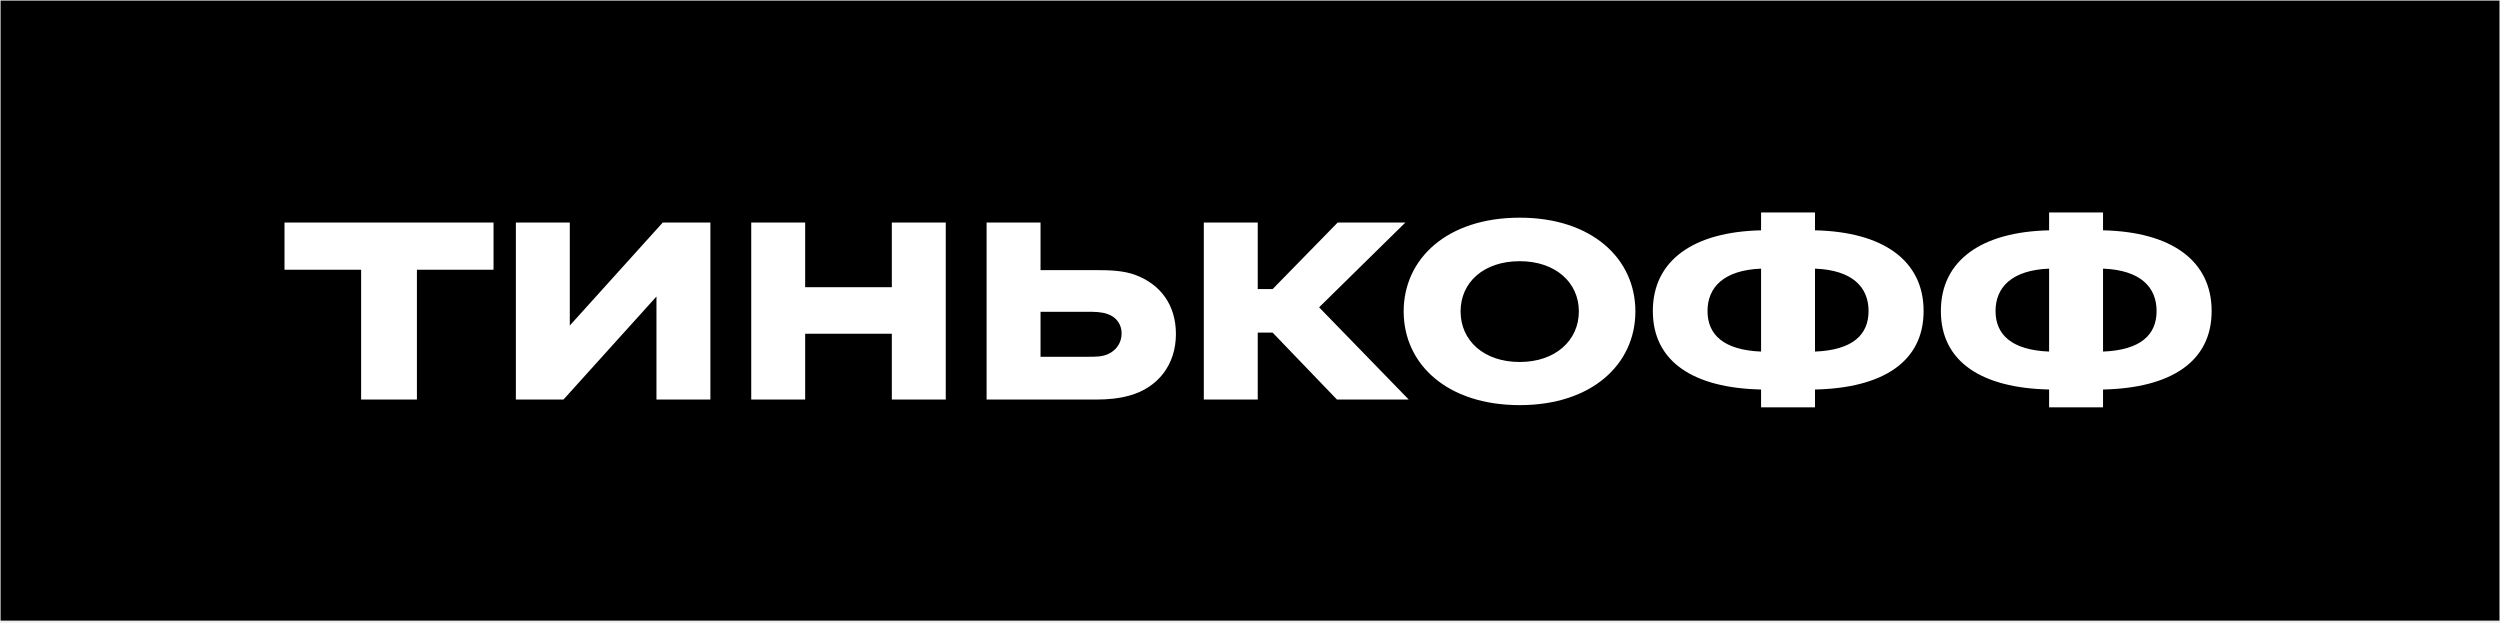
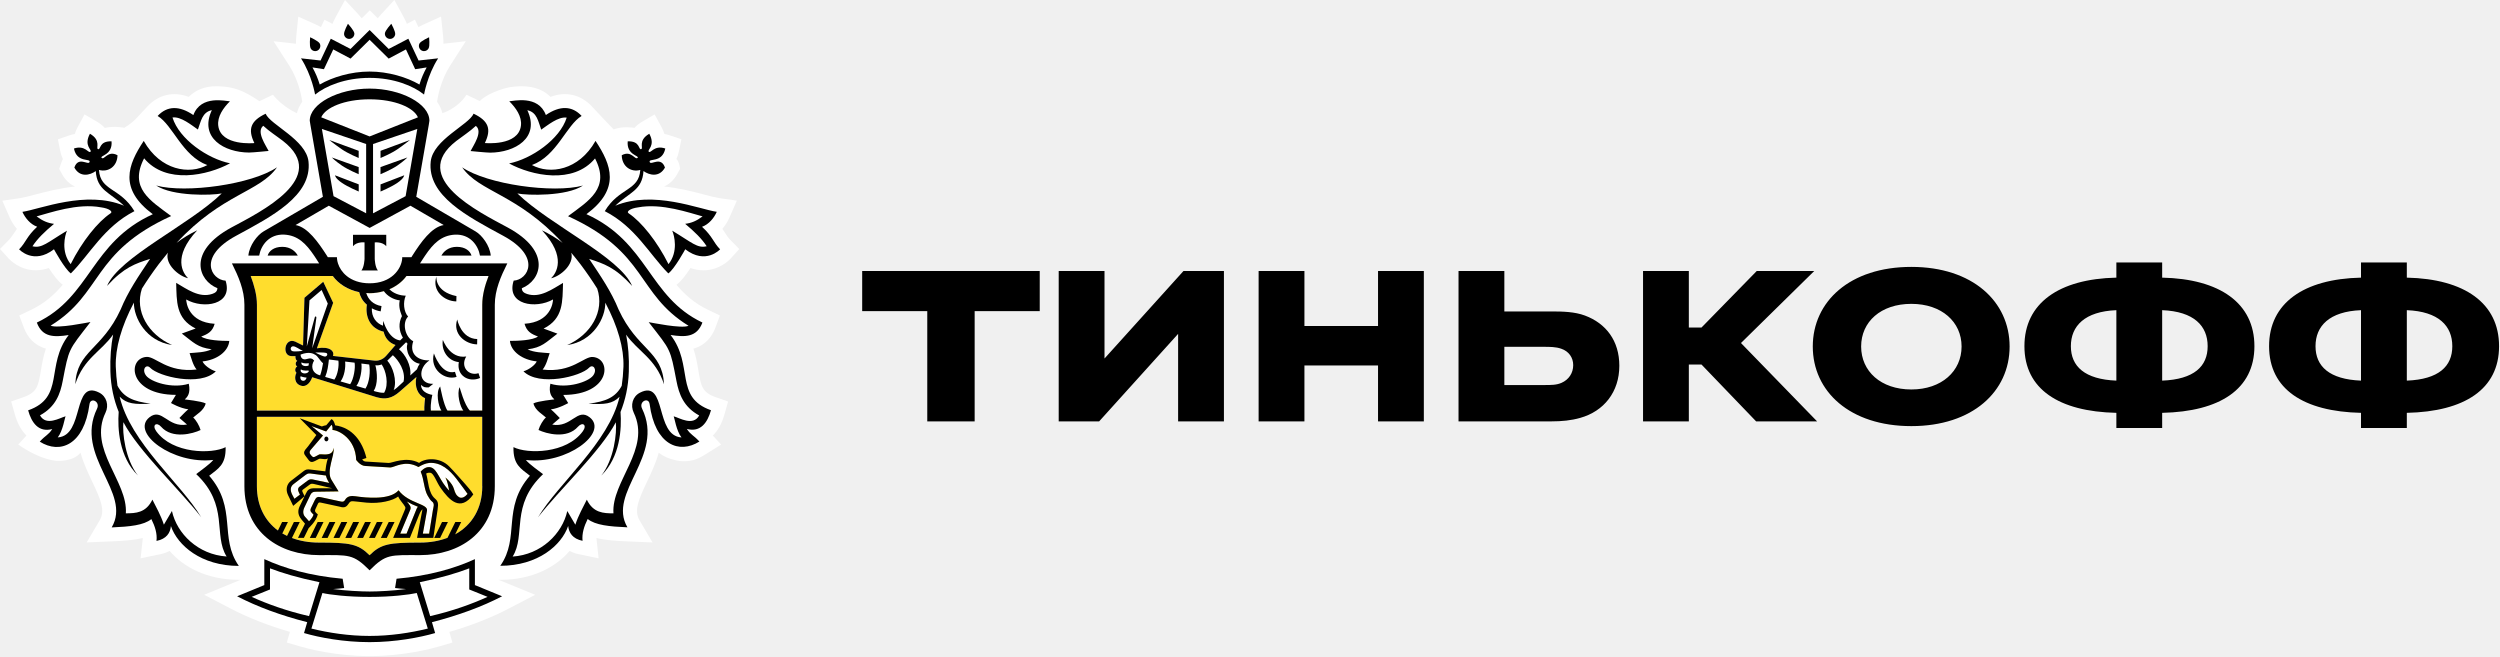
- <svg xmlns="http://www.w3.org/2000/svg" width="1129" height="281" viewBox="0 0 1129 281" fill="none">
-   <path d="M1128.76 0.272H0.271V280.272H1128.76V0.272Z" fill="black" />
-   <path d="M188.279 180.439V121.818H222.881V100.486H128.483V121.818H163.084V180.439H188.279ZM257.32 147.014V100.486H232.965V180.439H254.465L296.457 133.912V180.439H320.812V100.486H299.311L257.32 147.014ZM402.749 150.709V180.439H427.104V100.486H402.749V129.712H363.612V100.486H339.257V180.439H363.612V150.709H402.749ZM494.931 180.439C500.474 180.439 505.514 179.935 510.217 178.591C522.814 175.064 531.045 164.818 531.045 150.876C531.045 137.607 523.99 128.369 512.736 124.169C507.361 122.154 500.979 121.986 494.931 121.986H469.905V100.486H445.549V180.439H494.931ZM490.733 140.799C494.092 140.799 497.284 140.799 500.138 141.806C504.169 143.15 506.522 146.509 506.522 150.54C506.522 154.74 504.169 158.267 500.307 159.947C497.619 161.122 494.931 161.122 490.733 161.122H469.905V140.799H490.733ZM574.714 150.204L603.772 180.439H636.19L595.71 138.783L634.679 100.486H604.108L574.714 130.553H567.995V100.486H543.64V180.439H567.995V150.204H574.714ZM686.305 98.302C653.551 98.302 633.899 116.779 633.899 140.63C633.899 164.482 653.551 182.958 686.305 182.958C718.89 182.958 738.543 164.482 738.543 140.63C738.543 116.779 718.89 98.302 686.305 98.302ZM686.305 163.474C670.012 163.474 659.598 153.732 659.598 140.63C659.598 127.529 670.012 117.955 686.305 117.955C702.429 117.955 713.011 127.529 713.011 140.63C713.011 153.732 702.429 163.474 686.305 163.474ZM819.654 95.951H795.299V104.013C764.729 104.685 746.42 117.619 746.42 140.463C746.42 163.306 764.729 175.232 795.299 175.904V183.966H819.654V175.904C850.392 175.232 868.701 163.306 868.701 140.463C868.701 117.619 850.392 104.685 819.654 104.013V95.951ZM795.299 158.771C778.502 158.099 771.112 151.212 771.112 140.463C771.112 129.712 778.502 121.986 795.299 121.314V158.771ZM819.654 121.314C836.619 121.986 843.841 129.712 843.841 140.463C843.841 151.212 836.619 158.099 819.654 158.771V121.314ZM949.731 95.951H925.376V104.013C894.806 104.685 876.497 117.619 876.497 140.463C876.497 163.306 894.806 175.232 925.376 175.904V183.966H949.731V175.904C980.473 175.232 998.776 163.306 998.776 140.463C998.776 117.619 980.473 104.685 949.731 104.013V95.951ZM925.376 158.771C908.579 158.099 901.188 151.212 901.188 140.463C901.188 129.712 908.579 121.986 925.376 121.314V158.771ZM949.731 121.314C966.695 121.986 973.916 129.712 973.916 140.463C973.916 151.212 966.695 158.099 949.731 158.771V121.314Z" fill="white" />
+ <svg xmlns="http://www.w3.org/2000/svg" width="1829" height="480" viewBox="0 0 1829 480" fill="none">
+   <path d="M534.111 175.3C532.639 173.803 531.777 172.432 530.559 170.528C529.924 169.562 529.239 168.522 528.478 167.404C530.584 164.968 532.361 162.15 533.705 159.052L539.084 146.79L525.839 144.886C523.606 144.556 520.003 143.617 515.791 142.5C507.671 140.367 497.244 137.625 485.876 136.432C489.759 134.731 493.057 131.659 495.365 127.495L497.547 123.56C497.547 123.56 496.964 118.052 494.833 116.326C495.645 114.625 496.279 112.746 496.71 110.689L498.512 101.905L490.037 99.012C488.717 98.555 487.399 98.223 486.105 98.021C485.623 96.422 484.912 94.721 483.948 92.917L478.924 83.702L469.865 89.008C467.608 90.329 465.704 91.852 464.157 93.552C462.812 93.299 461.365 93.172 459.843 93.172C459.843 93.172 454.667 92.588 448.958 94.67L441.65 87.079L432.998 77.838C424.903 69.181 413.942 66.617 402.778 70.882C398.516 66.617 391.868 63.088 381.541 63.088C378.039 63.088 374.968 63.52 373.167 63.748C373.167 63.748 358.958 66.338 350.965 73.929L341.273 69.308C334.777 79.539 323.664 82.788 323.664 82.788C322.902 79.792 321.609 77 319.757 74.436L320.39 70.831C320.39 70.729 322.572 58.519 329.22 48.16L340.791 30.134L324.399 31.988C324.451 30.363 324.374 28.435 324.146 26.149L322.674 12.135L309.835 17.949C308.414 18.583 307.221 19.218 306.106 19.802L303.567 14.394L297.681 17.441C297.097 15.995 296.337 14.344 295.297 12.44L288.521 0L278.905 10.384C277.915 11.45 277.078 12.44 276.368 13.379L270.532 7.566L264.644 13.405C263.909 12.465 263.097 11.476 262.107 10.409L252.39 0L245.589 12.49C244.549 14.394 243.813 16.02 243.23 17.466L237.369 14.421L234.831 19.827C233.715 19.244 232.523 18.608 231.101 17.949L218.212 12.161L216.791 26.225C216.563 28.485 216.486 30.389 216.537 32.014L200.12 30.161L211.716 48.185C218.39 58.519 220.52 70.729 220.52 70.831L221.129 74.436C219.277 77.025 217.958 79.818 217.222 82.814C217.222 82.814 206.718 78.321 199.688 69.308L189.793 74.029C178.502 66.413 171.499 63.443 159.32 63.088C148.993 62.808 142.345 66.617 138.082 70.882C126.892 66.642 115.956 69.206 107.888 77.864C107.888 77.864 102.585 83.626 99.236 87.104C95.886 90.608 90.938 93.502 90.938 93.502C90.938 93.502 83.91 91.928 76.678 93.579C75.13 91.877 73.203 90.354 70.919 89.008L61.835 83.702L56.836 92.969C55.871 94.746 55.187 96.422 54.731 98.021C53.437 98.223 52.117 98.555 50.797 99.012L42.373 101.955L44.124 110.689C44.555 112.796 45.164 114.675 46.002 116.376C45.519 117.315 45.089 118.305 44.734 119.346L43.312 123.586L45.469 127.52C47.753 131.659 51.025 134.756 54.934 136.458C43.54 137.651 33.138 140.392 24.993 142.525C20.806 143.617 17.203 144.581 14.97 144.911L1.675 146.841L4.694 153.695L7.105 159.154C8.475 162.2 10.277 165.018 12.357 167.456C11.57 168.572 8.22 173.828 6.723 175.325L0 182.154L6.445 189.263C7.256 190.126 14.488 197.717 26.185 197.742C29.382 197.742 32.553 197.185 35.7 196.066C38.821 200.942 42.525 205.891 45.901 208.329C39.684 215.641 32.605 221.988 22.531 226.786L14.108 230.796L17.735 240.419C20.096 246.232 24.688 252.604 33.568 255.042C31.666 260.728 30.753 266.111 29.941 270.909C28.037 282.308 27.225 287.03 17.203 290.559L8.195 293.707L10.784 302.897C12.864 310.386 15.985 315.337 19.36 318.612L13.371 325.212C13.371 325.212 27.581 335.876 41.511 337.17C41.713 337.195 53.589 337.957 58.917 331.153C61.049 338.871 64.423 345.98 67.493 352.428C73.786 365.68 77.135 373.524 72.923 380.684L63.408 396.831L82.108 396.044C90.278 395.714 97.866 395.206 104.437 393.581C104.437 393.936 104.412 394.267 104.386 394.597L102.864 408.458L119.255 405.005C120.981 404.497 122.604 403.812 124.076 403.025C134.225 414.906 151.48 424.172 174.721 424.172H176.066L149.348 435.14L168.81 445.27C181.623 451.947 195.857 457.532 212.097 462.279L209.838 470.073L219.607 472.941C225.24 474.592 245.615 480 270.43 480C295.245 480 315.595 474.592 321.254 472.941L330.996 470.073L328.738 462.304C345.002 457.558 359.238 451.972 372.051 445.295L391.513 435.165L364.769 424.199H366.113C389.356 424.199 406.584 414.932 416.733 403.051C418.205 403.838 419.829 404.522 421.554 405.031L437.945 408.484L436.448 394.647C436.423 394.317 436.398 393.962 436.398 393.606C442.945 395.232 450.556 395.714 458.701 396.069L477.401 396.856L467.938 380.735C463.699 373.576 467.074 365.73 473.341 352.478C476.412 346.03 479.787 338.921 481.918 331.204C485.52 333.945 489.404 335.596 493.26 336.46C493.26 336.46 496.254 337.348 499.121 337.424C507.393 337.677 511.528 335.317 517.213 331.737L527.54 325.237L521.5 318.637C524.876 315.387 527.995 310.438 530.077 302.974L532.691 293.757L523.657 290.609C513.609 287.081 512.822 282.358 510.92 270.96C510.108 266.161 509.22 260.755 507.291 255.092C516.172 252.629 520.739 246.258 523.099 240.469L526.702 230.823L518.278 226.811C508.204 222.013 501.126 215.666 494.883 208.354C498.284 205.918 501.988 200.967 505.134 196.093C508.256 197.21 511.427 197.742 514.649 197.767C526.346 197.767 533.603 190.178 534.39 189.314L540.836 182.205L534.111 175.3Z" fill="white" />
+   <path fill-rule="evenodd" clip-rule="evenodd" d="M187.963 300.408V222.977C187.963 215.767 185.882 208.556 183.396 201.931H243.455C248.961 209.495 258.958 214.573 270.427 214.573C281.845 214.573 291.842 209.495 297.374 201.931H357.433C354.896 208.583 352.84 215.767 352.84 222.977V300.408H187.963ZM270.402 406.223C262.004 397.871 256.015 396.957 233.382 396.957C206.333 396.957 187.963 381.09 187.963 355.727V304.952H352.815V355.727C352.815 381.09 334.47 396.957 307.371 396.957C284.763 396.932 278.774 397.871 270.402 406.223Z" fill="#FFDD2D" />
+   <path d="M197.527 415.794V431.255L184.105 436.663C195.447 441.817 209.529 446.945 226.073 450.727L233.684 425.924C217.446 422.597 206.129 419.12 197.527 415.794Z" fill="white" />
+   <path d="M270.41 436.741C254.552 436.741 241.206 435.09 235.877 433.872L227.833 459.894C240.469 462.991 255.262 465.276 270.41 465.276C285.508 465.276 300.301 463.016 312.987 459.894L304.919 433.872C299.59 435.116 286.295 436.741 270.41 436.741Z" fill="white" />
+   <path d="M343.276 415.794C334.65 419.12 323.359 422.572 307.119 425.949L314.757 450.752C331.326 446.97 345.357 441.842 356.699 436.688L343.301 431.28V415.794H343.276Z" fill="white" />
+   <path d="M169.42 166.363C190.429 155.014 241.784 130.033 206.972 103.097C202.228 99.442 197 96.142 192.611 92.054C187.18 96.243 194.64 106.652 196.518 110.459C196.518 110.459 184.923 111.628 182.157 111.628C164.244 111.551 145.467 100.939 154.982 80.605C147.852 82.076 146.989 88.931 144.807 94.796C140.239 91.698 132.299 85.047 126.183 85.986C131.157 101.905 152.09 116.249 168.328 119.497C151.912 128.434 121.464 135.085 105.452 115.842C94.213 137.599 109.868 146.688 125.219 158.086C66.784 184.768 75.411 214.701 37.072 238.26C42.045 240.596 64.221 235.9 66.201 235.62C57.878 246.409 53.995 250.979 51.56 256.234C49.226 261.16 48.184 266.719 45.877 278.702C44.075 288.172 40.776 297.616 29.257 303.887C33.773 312.061 43.795 305.663 47.982 304.572C47.424 305.435 46.002 315.285 42.248 320.034C61.937 318.763 52.828 277.23 72.519 287.232C78.075 290.025 79.75 296.575 77.187 301.931C64.247 328.64 93.655 352.174 92.056 375.58C99.287 375.53 106.772 375.326 111.492 365.553C113.954 370.427 117.759 377.282 119.89 383.882L125.778 373.854C129.405 390.458 144.883 405.792 165.791 407.163C155.819 391.371 167.771 369.818 143.538 346.893C146.558 344.455 153.535 339.759 156.022 336.561C126.285 340.063 95.253 316.529 109.335 305.359C118.546 298.073 122.58 313.204 136.79 310.664L131.232 305.867C133.186 303.937 135.418 301.424 137.728 299.52C131.689 298.783 125.092 294.924 125.092 294.924L128.695 288.959C93.858 288.908 92.969 262.252 107.128 261.185C113.775 260.703 122.377 272.964 143.818 270.401C141.077 267.1 139.986 262.099 138.692 258.418C143.868 257.935 149.958 257.986 154.855 255.6C144.376 254.254 141.737 250.726 133.009 244.124L143.133 240.419C128.442 233.08 129.33 220.312 128.873 207.008C136.56 211.425 145.594 218.28 155.236 215.107C157.519 214.345 158.991 213.278 159.041 210.892C145.29 205.384 136.46 184.185 169.42 166.363ZM144.325 168.445C125.929 188.12 133.896 199.9 137.602 203.53C130.75 202.057 120.525 193.324 122.859 184.87C120.677 187.486 118.445 190.329 116.161 193.248C111.593 199.341 107.509 205.307 103.88 211.095C98.297 227.699 108.523 244.836 125.929 252.427C106.594 249.582 97.917 232.37 97.969 221.403C88.732 238.87 84.318 254.813 84.723 268.192C84.9 273.168 85.332 277.814 85.992 282.206C90.432 290.634 97.562 293.732 110.273 295.281C98.729 296.016 92.614 295.483 87.59 290.203C95.455 324.044 132.247 353.341 147.217 378.424C132.222 358.926 101.19 329.884 90.331 308.888C89.494 316.479 91.523 335.926 100.961 347.883C87.057 334.2 85.966 313.484 86.88 301.348C83.353 292.615 81.12 282.866 80.815 271.772C80.537 261.565 81.247 252.705 82.794 244.759C74.016 257.25 61.328 262.074 55.087 281.089C56.304 256.564 74.599 256.184 88.3 226.405C93.603 213.38 101.318 202.134 109.843 189.389C99.008 192.944 90.889 195.482 78.355 209.216C87.26 188.145 138.717 164.459 162.29 141.534C155.21 143.033 126.31 143.768 114.309 135.746C136.053 141.636 184.441 134.907 202.71 122.417C190.099 140.57 162.645 141.61 129.228 177.711C133.491 174.309 139.174 170.882 144.325 168.445Z" fill="white" />
+   <path d="M494.912 278.701C492.603 266.719 491.588 261.16 489.254 256.234C486.844 250.978 482.936 246.409 474.588 235.62C476.568 235.898 498.794 240.596 503.742 238.26C465.403 214.7 474.031 184.768 415.569 158.086C430.921 146.687 446.576 137.599 435.335 115.816C419.325 135.085 388.877 128.434 372.46 119.472C388.724 116.222 409.633 101.903 414.606 85.96C408.465 85.021 400.523 91.673 395.957 94.744C393.773 88.88 392.936 82.026 385.807 80.527C395.322 100.888 376.52 111.5 358.581 111.576C355.841 111.576 344.27 110.409 344.27 110.409C346.122 106.601 353.582 96.192 348.127 92.003C343.737 96.115 338.561 99.39 333.791 103.047C298.953 129.983 350.36 154.989 371.369 166.312C404.279 184.133 395.525 205.332 381.746 210.765C381.798 213.151 383.269 214.217 385.578 214.979C395.17 218.179 404.253 211.324 411.89 206.88C411.46 220.184 412.372 232.979 397.681 240.291L407.78 243.997C399.051 250.598 396.437 254.126 385.959 255.472C390.831 257.858 396.971 257.808 402.122 258.29C400.803 261.972 399.661 266.973 396.971 270.273C418.437 272.811 427.063 260.575 433.661 261.058C447.769 262.124 446.932 288.781 412.068 288.831L415.671 294.797C415.671 294.797 409.074 298.656 403.01 299.393C405.319 301.271 407.576 303.809 409.531 305.74L403.974 310.537C418.158 313.077 422.217 297.946 431.428 305.231C445.51 316.402 414.504 339.936 384.741 336.433C387.252 339.631 394.23 344.354 397.25 346.79C372.993 369.69 384.918 391.27 374.998 407.086C395.854 405.689 411.332 390.356 415.011 373.752L420.898 383.781C423.004 377.179 426.861 370.325 429.272 365.451C433.966 375.225 441.501 375.428 448.758 375.478C447.109 352.071 476.491 328.537 463.602 301.83C461.013 296.498 462.688 289.948 468.245 287.13C487.985 277.128 478.825 318.662 498.541 319.931C494.76 315.183 493.365 305.333 492.832 304.471C496.994 305.562 506.991 311.96 511.507 303.759C500.063 297.616 496.765 288.171 494.912 278.701ZM458.045 244.733C459.593 252.705 460.38 261.54 460.023 271.746C459.694 282.84 457.486 292.588 453.96 301.321C454.847 313.457 453.782 334.173 439.877 347.857C449.291 335.874 451.346 316.452 450.509 308.862C439.599 329.857 408.593 358.901 393.571 378.398C408.566 353.315 445.358 323.993 453.25 290.177C448.174 295.433 442.111 295.99 430.54 295.254C443.227 293.705 450.356 290.609 454.797 282.179C455.457 277.813 455.889 273.141 456.066 268.167C456.497 254.787 452.057 238.843 442.821 221.377C442.897 232.345 434.219 249.557 414.859 252.4C432.214 244.784 442.466 227.647 436.909 211.07C433.306 205.281 429.247 199.289 424.628 193.223C422.344 190.303 420.112 187.46 417.903 184.845C420.238 193.298 410.013 202.032 403.162 203.505C406.892 199.874 414.834 188.095 396.464 168.418C401.615 170.856 407.298 174.283 411.585 177.634C378.17 141.534 350.74 140.518 338.079 122.341C356.374 134.832 404.761 141.584 426.48 135.669C414.504 143.692 385.578 142.955 378.499 141.457C402.071 164.382 453.579 188.068 462.46 209.141C449.926 195.406 441.781 192.867 430.997 189.312C439.547 202.082 447.21 213.303 452.513 226.328C466.241 256.107 484.56 256.462 485.753 281.012C479.511 262.047 466.849 257.224 458.045 244.733Z" fill="white" />
+   <path d="M297.355 201.904C291.849 209.47 281.827 214.548 270.433 214.548C267.769 214.548 265.207 214.243 262.771 213.786C263.455 216.909 265.054 220.132 268.378 222.9C267.034 231.963 270.941 240.443 280.66 242.651C281.7 247.272 284.541 250.75 289.362 252.401L282.587 260.22C279.975 263.215 276.574 264.18 273.834 263.824L243.589 260.397C244.908 257.045 241.407 253.161 231.815 254.812L243.691 221.555L236.458 206.145L222.732 217.873L221.717 252.756L215.804 249.886C208.192 246.586 205.935 260.473 213.191 260.524L216.109 260.55C215.906 261.971 216.364 263.545 217.504 264.052C216.134 264.611 215.729 267.175 217.429 268.089C215.704 268.928 215.449 271.568 216.844 272.71C215.347 275.274 215.069 280.834 220.372 282.23C224.736 283.372 227.476 278.701 228.365 275.985L275.432 290.557C282.055 292.462 286.825 291.395 292.356 286.546L304.637 275.807C303.089 282.84 305.602 289.16 310.955 291.268C310.955 291.268 310.118 297.716 310.448 300.381L326.916 300.408H352.846V222.976C352.846 215.765 354.902 208.556 357.439 201.904H326.916H297.355Z" fill="white" />
+   <path d="M226.869 332.195L227.783 333.337C229.051 334.911 229.812 334.531 231.259 333.692L233.389 332.55C234.735 331.534 243.489 334.886 243.971 327.599C244.935 333.032 238.465 344.482 242.372 350.879L247.625 359.486L230.472 359.739C228.595 359.739 227.605 360.883 227.098 361.898L222.607 371.215C221.44 373.678 221.515 376.216 222.987 377.917L226.031 381.345C226.031 381.345 228.518 379.238 229.33 376.471L227.985 375.074C226.869 374.008 226.869 372.992 227.478 371.672L230.244 365.934C231.309 363.675 232.401 363.193 234.836 363.776L248.716 366.772C249.731 367.026 251.38 367.508 252.369 365.807C254.07 362.786 257.064 362.584 260.108 363.066C267.721 364.208 285.304 366.036 291.571 358.699C298.929 368.473 313.317 368.473 312.378 373.601L309.333 390.408H313.9L316.691 373.221C316.996 371.215 318.239 368.473 316.082 366.924C315.194 366.239 314.788 365.884 312.783 362.431C310.171 357.861 310.296 351.006 307.785 345.091C310.171 342.273 312.758 341.309 315.017 341.841C320.091 343.085 321.462 351.845 328.668 358.978C327.856 355.805 327.501 352.327 325.801 349.305C325.801 349.305 330.799 353.19 332.092 357.734C332.904 360.578 333.742 362.659 336.305 363.98C338.005 364.588 340.035 363.776 342.064 361.34C342.064 361.34 337.32 354.586 333.844 350.169C329.073 344.101 322.705 338.008 314.027 338.719C311.286 338.948 308.648 340.192 306.135 341.69C296.265 336.155 288.603 342.02 285.558 342.02L267.086 340.928C263.457 340.699 260.591 336.485 260.591 336.485C260.134 320.847 247.574 314.627 243.235 314.627C243.235 314.627 243.641 311.809 242.499 310.818L238.642 315.667L227.935 311.757L236.333 318.638L227.224 329.225C226.286 330.265 226.413 331.636 226.869 332.195Z" fill="white" />
+   <path d="M214.768 354.156C212.179 356.162 212.307 358.954 213.855 362.077L215.403 364.972L219.437 361.899L218.524 359.919C217.864 358.522 217.889 357.101 219.031 356.213L224.816 351.847C226.44 350.653 226.947 350.526 228.673 350.78L240.878 353.344C240.878 353.344 239.026 350.653 238.416 347.911L226.922 346.388C225.298 346.184 224.308 346.871 222.888 347.962L214.768 354.156Z" fill="white" />
+   <path d="M292.809 390.408H297.427L304.837 372.155C305.09 371.52 305.445 371.241 305.724 370.707C302.4 369.387 300.446 368.473 297.681 366.874C299.533 369.362 300.979 370.429 300.218 372.739L292.809 390.408Z" fill="white" />
+   <path d="M296.744 143.515L305.296 94.339L272.894 105.357V156.056L296.744 143.515ZM278.374 110.333L299.866 102.412C299.866 102.412 295.679 105.814 290.681 109.242C286.24 112.313 278.374 115.588 278.374 115.588V110.333ZM278.374 122.24L298.039 115.207C298.039 115.207 295.679 117.695 290.706 121.123C286.266 124.168 278.4 127.445 278.4 127.445V122.24H278.374ZM278.374 134.882L295.679 128.232C295.679 128.232 295.679 130.338 290.681 133.74C286.24 136.813 278.374 140.087 278.374 140.087V134.882Z" fill="white" />
+   <path d="M239.092 187.002L239.802 188.144H246.475L246.552 189.312C246.628 190.429 246.882 191.571 247.262 192.74C248.302 195.913 250.357 199.239 253.656 201.93C257.487 205.027 263.02 207.261 270.378 207.261C286.338 207.261 293.544 196.929 294.228 189.312L294.279 188.144H300.978L301.688 187.002C307.981 177.152 315.669 166.21 324.6 164.635L300.242 150.495L270.378 166.743L240.487 150.495L216.154 164.635C225.086 166.184 232.774 177.152 239.092 187.002Z" fill="white" />
+   <path d="M267.866 156.056V105.357L235.514 94.339L244.014 143.515L267.866 156.056ZM262.41 140.138C262.41 140.138 254.545 136.838 250.104 133.791C245.105 130.388 245.105 128.257 245.105 128.257L262.435 134.907V140.138H262.41ZM262.41 110.333V115.588C262.41 115.588 254.545 112.313 250.104 109.242C245.08 105.814 240.867 102.412 240.867 102.412L262.41 110.333ZM262.41 122.24V127.47C262.41 127.47 254.545 124.195 250.104 121.148C245.08 117.721 242.746 115.233 242.746 115.233L262.41 122.24Z" fill="white" />
+   <path d="M270.407 72.659C251.91 72.659 238.031 78.727 235.011 85.835L270.407 99.823L305.752 85.835C302.758 78.727 288.904 72.659 270.407 72.659Z" fill="white" />
+   <path d="M270.406 52.35C284.032 52.35 297.683 56.489 306.868 61.845C308.365 56.894 309.964 53.366 312.146 49.33L303.773 50.624L296.998 36.153L284.337 42.88L270.406 29.096L256.452 42.88L243.816 36.153L236.99 50.624L228.616 49.33C230.798 53.366 232.372 56.894 233.919 61.845C243.131 56.489 256.73 52.35 270.406 52.35Z" fill="white" />
+   <path d="M501.306 163.8C505.873 163.217 509.552 161.694 514.043 158.342C504.376 155.779 484.128 148.442 466.849 151.742C461.139 152.504 457.968 154.814 459.997 156.134C469.284 162.303 480.753 176.597 489.101 193.276C496.434 184.162 493.364 172.204 491.817 168.776C506.431 177.586 510.262 181.876 517.037 180.202C513.409 174.641 508.309 169.64 501.306 163.8Z" fill="white" />
+   <path d="M51.709 193.251C60.057 176.571 71.525 162.278 80.838 156.109C82.918 154.788 79.696 152.478 74.037 151.716C56.733 148.441 36.434 155.753 26.767 158.318C31.308 161.668 34.911 163.192 39.53 163.776C32.502 169.64 27.401 174.616 23.773 180.176C30.598 181.852 34.404 177.561 48.994 168.752C47.497 172.205 44.401 184.137 51.709 193.251Z" fill="white" />
+   <path fill-rule="evenodd" clip-rule="evenodd" d="M153.035 348.062C159.758 342.731 165.341 340.065 165.062 327.143C154.963 332.321 126.316 332.043 114.34 315.541C110.965 310.845 114.569 308.483 117.841 312.19C126.036 321.482 141.211 317.268 146.742 314.602C145.853 311.403 143.393 307.239 141.337 305.462C143.418 303.431 149.279 300.384 150.471 295.155C147.35 293.454 135.196 292.235 135.196 292.235C137.15 290.357 139.587 287.741 138.115 280.76C125.707 284.568 110.356 279.39 106.88 274.794C103.455 270.275 106.956 266.036 109.849 269.031C116.039 275.531 146.539 282.969 157.881 271.671C153.668 270.504 149.026 266.747 148.189 264.411C158.693 263.345 167.066 257.15 167.751 249.432C161.94 249.432 150.979 249.001 147.224 246.208C152.248 244.355 155.445 242.527 157.044 236.891C137.835 235.722 136.313 221.455 136.212 219.095C148.721 226.304 170.745 223.105 165.036 205.334C154.633 204.776 144.153 187.944 172.75 172.484C198.757 158.393 228.318 143.212 225.704 118.204C224.004 102.21 197.692 91.293 194.343 83.195C183.356 88.425 181.148 94.493 186.096 104.673C186.096 104.673 161.61 107.11 159.683 92.03C158.846 85.277 163.362 78.955 168.208 74.107C165.467 74.107 147.02 69.156 141.464 84.186C131.137 77.129 122.282 77.382 115.329 84.846C126.443 91.446 133.319 114.092 151.69 120.769C138.622 127.852 117.486 124.882 105.155 103.099C93.483 120.692 86.76 138.109 111.803 156.717C66.257 177.458 66.587 217.114 26.953 236.002C30.962 246.791 39.437 246.791 50.246 245.117C33.119 267.382 47.709 290.686 20.585 300.207C23.122 309.296 28.223 316.556 38.22 313.891C35.378 318.334 33.501 318.232 29.085 323.106C43.903 332.449 61.487 325.696 65.471 295.713C66.181 290.357 73.539 293.708 71.002 298.963C54.103 333.922 96.832 360.223 81.709 385.864C95.03 385.305 105.205 384.265 110.737 379.771C113.452 385.154 115.101 390.485 114.492 395.739C121.85 394.242 124.539 389.901 125.047 384.874C129.868 398.964 147.122 414.019 174.729 414.019C160.088 393.1 173.714 371.9 153.035 348.062ZM125.783 373.831L119.897 383.858C117.791 377.258 113.959 370.403 111.498 365.529C106.754 375.303 99.269 375.507 92.061 375.557C93.661 352.15 64.252 328.616 77.193 301.908C79.782 296.577 78.081 290.027 72.524 287.209C52.81 277.206 61.943 318.739 42.254 320.009C46.01 315.262 47.43 305.412 47.989 304.548C43.801 305.64 33.779 312.037 29.262 303.863C40.782 297.593 44.081 288.148 45.882 278.678C48.166 266.695 49.231 261.136 51.541 256.211C53.977 250.955 57.859 246.386 66.181 235.597C64.202 235.875 42.051 240.573 37.052 238.237C75.391 214.676 66.764 184.745 125.199 158.063C109.874 146.664 94.218 137.575 105.434 115.818C121.445 135.061 151.868 128.411 168.309 119.474C152.07 116.224 131.137 101.907 126.189 85.962C132.304 85.023 140.246 91.675 144.788 94.772C146.995 88.882 147.859 82.053 154.988 80.581C145.473 100.916 164.25 111.527 182.164 111.604C184.954 111.604 196.525 110.436 196.525 110.436C194.673 106.628 187.187 96.219 192.617 92.03C197.007 96.144 202.233 99.419 206.979 103.074C241.816 130.035 190.435 155.016 169.426 166.364C136.465 184.187 145.295 205.411 159.048 210.819C158.997 213.205 157.526 214.271 155.242 215.033C145.6 218.231 136.567 211.351 128.88 206.934C129.335 220.237 128.422 233.032 143.139 240.343L133.014 244.025C141.718 250.65 144.383 254.155 154.862 255.526C149.964 257.912 143.9 257.861 138.698 258.344C140.017 262.024 141.084 267.025 143.823 270.327C122.383 272.865 113.782 260.628 107.134 261.11C92.976 262.176 93.863 288.833 128.701 288.885L125.099 294.85C125.099 294.85 131.695 298.71 137.76 299.445C135.451 301.323 133.218 303.863 131.264 305.792L136.82 310.591C122.587 313.129 118.578 297.998 109.341 305.285C95.26 316.455 126.291 339.99 156.029 336.485C153.542 339.685 146.539 344.406 143.545 346.844C167.776 369.744 155.825 391.322 165.797 407.139C144.89 405.768 129.412 390.408 125.783 373.831Z" fill="black" />
+   <path fill-rule="evenodd" clip-rule="evenodd" d="M87.542 290.205C92.593 295.46 98.681 296.018 110.227 295.281C97.514 293.734 90.384 290.637 85.945 282.208C85.31 277.842 84.878 273.17 84.701 268.194C84.295 254.815 88.71 238.871 97.946 221.404C97.896 232.347 106.548 249.559 125.908 252.428C108.501 244.812 98.276 227.676 103.857 211.097C107.486 205.309 111.572 199.318 116.139 193.251C118.423 190.331 120.655 187.488 122.837 184.872C120.503 193.326 130.729 202.059 137.579 203.533C133.875 199.901 125.908 188.147 144.303 168.473C139.178 170.909 133.494 174.336 129.181 177.688C162.572 141.587 190.051 140.571 202.662 122.394C184.393 134.884 136.007 141.637 114.261 135.722C126.263 143.745 155.164 143.008 162.242 141.511C138.696 164.436 87.239 188.122 78.307 209.193C90.841 195.434 98.961 192.919 109.821 189.391C101.27 202.161 93.582 213.383 88.279 226.405C74.578 256.16 56.258 256.541 55.065 281.065C61.307 262.05 73.993 257.226 82.773 244.736C81.224 252.707 80.489 261.542 80.769 271.747C81.073 282.843 83.306 292.591 86.832 301.324C85.945 313.459 87.01 334.175 100.915 347.859C91.476 335.902 89.446 316.455 90.283 308.865C101.168 329.859 132.201 358.903 147.196 378.401C132.201 353.343 95.434 324.046 87.542 290.205Z" fill="black" />
+   <path fill-rule="evenodd" clip-rule="evenodd" d="M431.021 189.39C441.805 192.944 449.95 195.457 462.484 209.217C453.604 188.146 402.07 164.459 378.524 141.535C385.602 143.008 414.528 143.768 426.505 135.746C404.784 141.662 356.398 134.909 338.104 122.417C350.74 140.595 378.194 141.611 411.61 177.711C407.323 174.361 401.639 170.934 396.488 168.496C414.858 188.171 406.916 199.951 403.187 203.581C410.037 202.109 420.262 193.376 417.928 184.922C420.136 187.536 422.369 190.381 424.653 193.299C429.244 199.392 433.305 205.359 436.934 211.147C442.515 227.75 432.264 244.886 414.908 252.477C434.269 249.634 442.947 232.396 442.845 221.454C452.107 238.921 456.521 254.863 456.116 268.243C455.938 273.219 455.506 277.865 454.846 282.257C450.38 290.685 443.25 293.783 430.564 295.331C442.135 296.043 448.199 295.509 453.274 290.255C445.382 324.096 408.616 353.393 393.595 378.476C408.616 358.978 439.598 329.934 450.533 308.94C451.37 316.53 449.34 335.977 439.901 347.935C453.806 334.251 454.872 313.534 453.984 301.399C457.485 292.666 459.693 282.918 460.048 271.822C460.378 261.617 459.592 252.757 458.068 244.811C466.873 257.301 479.534 262.125 485.802 281.14C484.61 256.591 466.29 256.209 452.562 226.455C447.234 213.356 439.571 202.134 431.021 189.39Z" fill="black" />
+   <path fill-rule="evenodd" clip-rule="evenodd" d="M490.596 245.063C501.378 246.764 509.853 246.765 513.887 235.975C474.254 217.086 474.584 177.457 429.039 156.69C454.082 138.107 447.334 120.666 435.687 103.072C423.381 124.853 402.168 127.825 389.152 120.741C407.471 114.064 414.399 91.419 425.513 84.817C418.56 77.355 409.68 77.1 399.351 84.158C393.77 69.129 375.348 74.08 372.584 74.08C377.405 78.903 381.971 85.224 381.109 92.003C379.205 107.082 354.72 104.646 354.72 104.646C359.668 94.465 357.461 88.397 346.474 83.168C343.125 91.267 316.838 102.183 315.112 118.178C312.474 143.184 342.084 158.366 368.067 172.455C396.662 187.916 386.183 204.773 375.805 205.307C370.045 223.078 392.07 226.276 404.604 219.067C404.554 221.427 402.955 235.696 383.748 236.863C385.371 242.5 388.544 244.327 393.567 246.18C389.811 248.998 378.85 249.405 373.066 249.405C373.751 257.122 382.149 263.342 392.653 264.383C391.816 266.719 387.147 270.476 382.961 271.645C394.303 282.941 424.801 275.502 430.993 269.004C433.835 266.007 437.31 270.248 433.911 274.767C430.409 279.387 415.084 284.567 402.65 280.733C401.23 287.689 403.615 290.33 405.569 292.208C405.569 292.208 393.415 293.426 390.269 295.127C391.461 300.357 397.347 303.378 399.403 305.434C397.322 307.212 394.86 311.376 393.973 314.574C399.556 317.265 414.729 321.454 422.874 312.163C426.172 308.481 429.775 310.817 426.4 315.513C414.424 332.015 385.777 332.27 375.653 327.116C375.374 340.038 380.956 342.704 387.68 348.035C366.976 371.874 380.652 393.072 366.011 413.941C393.593 413.941 410.846 398.885 415.667 384.796C416.226 389.797 418.865 394.164 426.198 395.662C425.639 390.407 427.263 385.075 429.952 379.693C435.535 384.187 445.71 385.228 459.031 385.786C443.933 360.145 486.662 333.843 469.713 298.884C467.201 293.63 474.559 290.278 475.269 295.636C479.227 325.618 496.837 332.37 511.68 323.028C507.214 318.154 505.362 318.256 502.52 313.812C512.517 316.478 517.593 309.218 520.155 300.128C493.158 290.633 507.748 267.328 490.596 245.063ZM492.878 304.572C493.411 305.434 494.807 315.285 498.588 320.032C478.872 318.763 488.007 277.229 468.292 287.232C462.735 290.025 461.085 296.575 463.649 301.931C476.538 328.638 447.156 352.172 448.806 375.58C441.548 375.529 434.013 375.326 429.318 365.552C426.908 370.427 423.026 377.282 420.92 383.882L415.033 373.854C411.38 390.457 395.902 405.792 375.044 407.188C384.965 391.396 373.039 369.818 397.297 346.893C394.252 344.455 387.274 339.734 384.763 336.534C414.526 340.038 445.532 316.504 431.449 305.333C422.239 298.047 418.18 313.178 403.995 310.639L409.553 305.841C407.598 303.912 405.34 301.399 403.032 299.494C409.096 298.758 415.693 294.899 415.693 294.899L412.09 288.933C446.927 288.882 447.764 262.225 433.683 261.159C427.06 260.676 418.433 272.939 396.992 270.374C399.708 267.074 400.823 262.073 402.143 258.392C396.967 257.909 390.851 257.961 385.98 255.573C396.459 254.229 399.098 250.699 407.801 244.099L397.703 240.392C412.394 233.055 411.455 220.285 411.912 206.983C404.249 211.4 395.165 218.254 385.6 215.081C383.316 214.32 381.819 213.253 381.769 210.867C395.547 205.434 404.325 184.236 371.391 166.413C350.406 155.065 299.001 130.084 333.813 103.148C338.582 99.493 343.759 96.191 348.123 92.104C353.579 96.293 346.119 106.702 344.267 110.51C344.267 110.51 355.837 111.678 358.578 111.678C376.516 111.601 395.317 100.99 385.803 80.63C392.933 82.102 393.77 88.981 395.952 94.846C400.519 91.749 408.436 85.122 414.601 86.061C409.603 101.98 388.721 116.324 372.456 119.574C388.874 128.51 419.32 135.162 435.332 115.918C446.547 137.675 430.917 146.763 415.566 158.162C474.026 184.819 465.374 214.777 503.738 238.336C498.791 240.672 476.563 235.975 474.584 235.696C482.958 246.485 486.865 251.054 489.25 256.31C491.584 261.235 492.6 266.769 494.908 278.777C496.735 288.247 500.059 297.692 511.528 303.962C507.037 312.061 497.04 305.663 492.878 304.572Z" fill="black" />
+   <path fill-rule="evenodd" clip-rule="evenodd" d="M214.505 370.099L222.853 363.017L221.585 360.478C220.671 358.65 221.153 358.548 222.118 357.838L226.532 354.563C227.547 353.725 228.613 353.827 229.856 354.131L243.076 357.229H229.121C225.899 357.431 224.959 358.675 223.792 361.061L222.828 363.017L219.251 370.379C218.032 372.918 217.397 376.294 220.595 380.103L223.132 383.124L218.007 393.507H222.32L225.872 386.296C226.152 386.043 231.405 381.245 232.52 376.294C230.998 375.05 229.933 374.188 230.77 372.461L232.368 369.008C232.902 367.866 233.079 367.409 234.601 367.688L248.455 370.684C250.18 371.166 252.718 371.928 254.57 369.135C256.473 366.241 256.727 366.546 261.141 366.977L268.221 367.738C277.888 368.653 287.556 366.241 291.31 363.245C292.63 366.241 295.244 368.552 296.461 370.886C296.918 371.75 296.158 372.969 295.573 374.492L287.631 393.482H299.887L306.815 376.167C307.448 374.518 308.387 373.197 309.097 372.537L305.113 393.507H317.014L320.161 372.766C320.846 368.145 320.439 366.672 318.232 364.768C313.284 360.579 313.386 351.796 311.787 346.465C312.624 345.982 313.614 345.728 314.781 345.88C317.369 346.108 319.323 352.735 322.368 356.999C328.458 365.555 336.754 375 346.27 361.696C345.356 360.174 344.366 358.803 343.199 357.482L340.535 354.359C338.988 352.633 331.63 344.204 328.559 341.184C321.581 334.152 310.874 335.218 306.611 338.645C296.943 333.567 286.744 338.898 284.334 338.696L267.689 337.68C266.927 337.629 265.785 337.375 264.973 336.081L268.069 335.066C265.176 323.006 257.894 312.927 245.181 311.175C245.181 311.175 244.446 307.368 242.492 306.631L238.686 311.1C237.621 311.252 236.453 311.582 235.489 311.987L219.251 305.946L231.43 318.259C231.43 318.259 225.112 327.22 223.31 329.048C222.118 330.724 222.218 332.019 223.563 333.618L225.924 336.715C227.141 338.314 228.486 338.264 230.44 337.274L233.104 335.878C234.271 334.913 238.178 336.817 239.853 335.294C238.788 338.798 238.255 342.173 238.001 344.839L227.066 343.519C224.68 343.19 223.589 343.519 222.143 344.661L212.805 351.846C209.761 354.182 208.822 358.218 210.699 362.153L214.505 370.099ZM304.835 372.157L297.426 390.435H292.807L300.217 372.74C300.977 370.456 299.532 369.389 297.68 366.901C300.42 368.45 302.399 369.465 305.723 370.735C305.443 371.243 305.088 371.522 304.835 372.157ZM233.383 332.578L231.277 333.695C229.806 334.532 229.07 334.913 227.801 333.338L226.887 332.171C226.431 331.612 226.279 330.267 227.217 329.201L236.301 318.614L227.928 311.734L238.585 315.669L242.492 310.795C243.634 311.76 243.229 314.577 243.229 314.577C247.542 314.577 260.101 320.823 260.584 336.462C260.584 336.462 263.425 340.65 267.054 340.879L285.551 341.996C288.621 341.996 296.284 336.157 306.128 341.666C308.615 340.168 311.279 338.975 314.02 338.671C322.698 338.036 329.091 344.077 333.837 350.171C337.313 354.588 342.083 361.341 342.083 361.341C340.028 363.779 338.023 364.591 336.324 363.981C333.76 362.662 332.923 360.604 332.112 357.736C330.818 353.192 325.819 349.308 325.819 349.308C327.519 352.355 327.874 355.807 328.686 358.98C321.455 351.821 320.084 343.088 315.035 341.869C312.803 341.311 310.189 342.275 307.778 345.068C310.316 350.983 310.189 357.838 312.803 362.433C314.781 365.86 315.213 366.165 316.1 366.926C318.232 368.45 317.039 371.217 316.71 373.222L313.97 390.41H309.352L312.396 373.603C313.335 368.475 298.948 368.475 291.59 358.701C285.322 366.037 267.739 364.21 260.127 363.067C257.057 362.61 254.063 362.814 252.388 365.835C251.399 367.536 249.749 367.028 248.735 366.774L234.854 363.779C232.419 363.22 231.353 363.702 230.288 365.937L227.522 371.674C226.913 373.019 226.939 374.01 228.054 375.102L229.374 376.498C228.588 379.239 226.076 381.347 226.076 381.347L223.056 377.945C221.585 376.219 221.508 373.731 222.675 371.293L227.167 361.9C227.699 360.859 228.664 359.742 230.541 359.742L247.693 359.487L242.442 350.932C238.533 344.509 245.029 333.06 244.039 327.652C243.507 334.887 234.754 331.587 233.383 332.578ZM214.76 354.156L222.878 347.962C224.325 346.87 225.289 346.16 226.939 346.363L238.408 347.886C239.041 350.627 240.868 353.319 240.868 353.319L228.664 350.754C226.939 350.552 226.431 350.627 224.807 351.796L219.022 356.162C217.88 357.051 217.829 358.473 218.489 359.869L219.428 361.875L215.393 364.921L213.845 362.027C212.273 358.955 212.171 356.137 214.76 354.156Z" fill="black" />
+   <path fill-rule="evenodd" clip-rule="evenodd" d="M250.134 133.765C254.574 136.838 262.441 140.113 262.441 140.113V134.882L245.109 128.257C245.109 128.257 245.109 130.388 250.134 133.765Z" fill="black" />
+   <path fill-rule="evenodd" clip-rule="evenodd" d="M262.41 127.468V122.238L242.746 115.206C242.746 115.206 245.08 117.694 250.105 121.121C254.545 124.168 262.41 127.468 262.41 127.468Z" fill="black" />
+   <path fill-rule="evenodd" clip-rule="evenodd" d="M262.413 115.59V110.336L240.87 102.415C240.87 102.415 245.083 105.817 250.107 109.244C254.546 112.315 262.413 115.59 262.413 115.59Z" fill="black" />
+   <path fill-rule="evenodd" clip-rule="evenodd" d="M322.929 187.005H344.952C344.04 183.806 340.614 180.583 334.194 180.583C328.105 180.583 324.451 184.085 322.929 187.005Z" fill="black" />
+   <path fill-rule="evenodd" clip-rule="evenodd" d="M299.89 102.415L278.397 110.336V115.59C278.397 115.59 286.264 112.315 290.704 109.244C295.702 105.817 299.89 102.415 299.89 102.415Z" fill="black" />
+   <path fill-rule="evenodd" clip-rule="evenodd" d="M295.702 128.257L278.397 134.907V140.138C278.397 140.138 286.264 136.838 290.704 133.791C295.702 130.388 295.702 128.257 295.702 128.257Z" fill="black" />
+   <path fill-rule="evenodd" clip-rule="evenodd" d="M298.035 115.206L278.371 122.238V127.468C278.371 127.468 286.262 124.193 290.677 121.146C295.701 117.694 298.035 115.206 298.035 115.206Z" fill="black" />
+   <path fill-rule="evenodd" clip-rule="evenodd" d="M206.568 180.583C200.149 180.583 196.723 183.806 195.811 187.005H217.859C216.287 184.085 212.683 180.583 206.568 180.583Z" fill="black" />
+   <path fill-rule="evenodd" clip-rule="evenodd" d="M314.151 88.298C314.151 75.909 293.345 64.814 270.382 64.814C247.419 64.814 226.613 75.909 226.613 88.298L227.095 91.344L236.23 143.972L192.841 169.283C188.222 172 182.438 179.464 181.702 186.979H189.619C190.938 179.464 196.849 171.136 207.938 171.645C217.96 172.178 223.898 178.271 229.784 186.979L231.307 189.264L233.489 192.691H169.675C174.369 202.109 178.809 212.112 178.809 222.953V355.703C178.809 389.849 205.02 406.123 233.413 406.123C255.336 406.123 258.304 405.132 270.407 417.243C282.461 405.132 285.428 406.123 307.402 406.123C335.77 406.123 362.005 389.849 362.005 355.703V222.978C362.005 212.137 366.446 202.134 371.14 192.716H307.276L309.483 189.289L311.005 187.004C316.866 178.296 322.829 172.203 332.851 171.67C343.89 171.162 349.851 179.489 351.146 187.004H359.038C358.326 179.489 352.516 172 347.924 169.309L304.535 143.997L313.694 91.369L314.151 88.298ZM235.493 94.339L267.87 105.358V156.057L244.02 143.515L235.493 94.339ZM243.461 201.907C247.724 207.745 254.625 212.061 262.795 213.737C263.481 216.808 265.156 220.185 268.403 222.902C267.058 231.965 270.94 240.419 280.684 242.653C281.699 247.274 284.566 250.751 289.361 252.402L282.586 260.221C279.999 263.217 276.623 264.182 273.833 263.826L243.588 260.399C244.907 257.048 241.406 253.164 231.839 254.813L243.74 221.556L236.483 206.146L222.731 217.875L221.716 252.757L215.88 249.889C208.191 246.589 205.959 260.475 213.267 260.526L216.159 260.551C215.981 261.973 216.413 263.546 217.53 264.03C216.159 264.613 215.753 267.203 217.478 268.117C215.728 268.929 215.499 271.57 216.895 272.712C215.373 275.276 215.144 280.835 220.447 282.232C224.786 283.375 227.5 278.704 228.389 275.986L275.431 290.559C282.104 292.463 286.824 291.397 292.356 286.548L304.637 275.809C303.088 282.841 305.626 289.163 310.98 291.27C310.98 291.27 310.218 297.592 310.447 300.409H187.969V222.978C187.969 215.768 185.888 208.559 183.403 201.907H243.461ZM294.055 231.279C291.468 236.23 291.721 241.917 294.765 247.071L292.736 249.05C283.906 247.959 280.43 234.783 280.43 234.783C280.252 235.976 280.151 237.119 280.177 238.286C275.026 236.382 271.777 231.813 272.032 225.543C273.986 226.634 276.168 227.395 278.502 227.802L279.11 223.942C272.944 222.876 269.342 219.018 267.972 214.447C267.668 214.422 267.413 214.347 267.134 214.32C268.225 214.397 269.317 214.499 270.432 214.499C274.086 214.499 277.563 213.94 280.811 212.975C283.373 216.631 287.915 219.246 292.483 219.753C291.746 222.8 292.101 226.583 294.055 231.279ZM307.123 266.111C306.234 267.305 305.524 268.675 305.067 270.173L300.145 274.692C301.135 267.482 296.289 258.977 291.873 255.499L297.1 250.371L298.141 251.438C296.39 256.032 299.816 265.045 307.123 266.111ZM283.348 263.851L287.407 259.866C291.518 263.471 296.949 271.519 295.248 279.186L290.833 283.248C289.919 284.137 288.981 284.771 288.017 285.354C290.783 278.526 287.255 268.015 283.348 263.851ZM274.619 267.228H274.746C276.218 267.457 277.792 267.203 279.212 266.619C282.308 271.037 284.718 281.09 281.014 287.36C278.907 287.412 276.853 287.03 274.924 286.472L273.401 286.015C276.523 281.166 276.091 272.584 274.619 267.228ZM264.394 265.959L270.103 266.67C271.017 271.417 270.407 279.618 267.388 284.289L260.74 282.359C263.659 278.399 265.029 270.249 264.394 265.959ZM252.494 264.512L259.421 265.324C260.106 269.132 258.811 277.23 256.199 281.09L249.144 279.059C251.961 275.327 252.975 268.752 252.494 264.512ZM224.456 262.659C221.234 263.699 219.813 261.363 219.94 259.384C226.258 257.073 229.074 258.572 230.926 259.739C232.626 260.805 234.048 263.851 236.33 265.756C235.95 268.345 235.163 272.102 234.225 274.615C227.755 272.966 227.425 267.253 229.835 263.776C228.49 262.202 227.07 261.795 224.456 262.659ZM219.94 275.276C219.94 275.276 221.869 276.088 224.304 276.266C224.025 277.612 222.984 278.881 221.335 278.526C219.965 278.221 219.355 276.546 219.94 275.276ZM213.571 256.743C211.972 255.677 212.682 253.341 214.459 253.341C216.413 253.392 219 255.6 221.564 256.692C221.564 256.692 214.839 257.606 213.571 256.743ZM220.142 270.198C221.539 271.544 225.725 271.037 225.725 271.037L225.878 271.874C224.051 274.312 218.975 273.22 220.142 270.198ZM225.776 267.431C222.781 268.624 219.712 267 220.65 265.07C222.046 266.339 225.928 265.705 225.928 265.705L225.776 267.431ZM230.191 232.575L224.456 253.469L226.41 219.753L235.29 212.163L239.807 222.089L228.389 254.84L231.409 232.803C231.688 231.229 230.444 231.051 230.191 232.575ZM230.597 257.911C230.597 257.911 236.99 257.606 238.792 258.292C240.111 258.85 239.224 261.085 237.498 260.831C235.697 260.603 230.597 257.911 230.597 257.911ZM240.619 262.989L247.571 263.851C248.104 267.66 247.114 274.108 244.628 277.713L237.904 275.759C239.681 271.519 240.111 267.533 240.619 262.989ZM352.845 355.729C352.845 371.875 345.387 384.137 332.978 390.941L337.419 381.903H333.106L327.396 393.479C321.484 395.714 314.786 396.958 307.376 396.958C284.743 396.958 278.755 397.872 270.382 406.224C261.984 397.872 255.996 396.958 233.388 396.958C226.03 396.958 219.33 395.765 213.444 393.531H213.596L219.305 381.903H215.017L210.018 392.083C208.826 391.525 207.659 390.916 206.543 390.256L210.653 381.903H206.391L203.345 388.123C193.653 380.989 187.944 369.819 187.944 355.729V304.954H352.795V355.729H352.845ZM357.439 201.907C354.876 208.559 352.82 215.768 352.82 222.978V300.409H343.813C339.728 296.45 336.277 283.248 336.277 283.248C334.044 287.995 336.607 297.617 338.992 300.409H327.396C324.529 296.525 322.042 282.766 322.042 282.766C318.566 286.725 320.774 297.414 322.931 300.409H315.217C314.734 294.901 316.308 288.909 316.308 288.909C312.274 288.173 307.986 286.04 308.011 281.572C310.041 283.476 310.878 283.45 313.694 283.4L316.968 280.81C306.108 281.167 305.601 269.234 314.227 263.648C305.626 263.928 299.206 258.8 302.327 249.66C296.212 246.487 294.055 236.128 298.572 231.584C295.299 228.029 294.765 221.049 296.847 216.301C292.508 216.301 287.637 214.575 284.921 211.604C284.718 211.706 284.465 211.782 284.236 211.859C289.666 209.65 294.258 206.196 297.354 201.932H357.439V201.907ZM324.606 164.638C315.674 166.187 307.986 177.129 301.693 187.004L300.983 188.146H294.258L294.233 189.314C293.548 196.931 286.317 207.263 270.382 207.263C263.024 207.263 257.466 205.004 253.662 201.932C250.363 199.241 248.282 195.914 247.267 192.742C246.886 191.6 246.657 190.431 246.557 189.314L246.506 188.146H239.832L239.122 187.004C232.804 177.154 225.116 166.212 216.21 164.638L240.543 150.497L270.432 166.745L300.273 150.497L324.606 164.638ZM296.745 143.515L272.919 156.057V105.358L305.296 94.339L296.745 143.515ZM270.407 99.824L235.012 85.835C238.006 78.726 251.885 72.659 270.407 72.659C288.904 72.659 302.758 78.726 305.752 85.835L270.407 99.824Z" fill="black" />
+   <path fill-rule="evenodd" clip-rule="evenodd" d="M349.067 251.945L349.144 248.061C337.243 247.781 334.503 233.742 334.503 233.742C331.027 244.074 340.111 251.793 349.067 251.945Z" fill="black" />
+   <path fill-rule="evenodd" clip-rule="evenodd" d="M334.045 275.734L332.853 272.052C322.704 274.642 317.452 258.545 317.452 258.545C314.204 270.249 325.52 278.526 334.045 275.734Z" fill="black" />
+   <path fill-rule="evenodd" clip-rule="evenodd" d="M341.099 260.804C328.97 262.734 323.998 248.618 323.998 248.618C322.652 256.311 327.626 264.105 335.67 264.917C333.843 274.945 343.155 280.098 351.223 276.519L350.056 273.016C343.053 275.377 336.482 268.445 341.099 260.804Z" fill="black" />
+   <path fill-rule="evenodd" clip-rule="evenodd" d="M333.837 220.516L333.938 216.631C317.927 213.331 319.272 202.312 319.272 202.312C315.822 212.696 324.905 220.363 333.837 220.516Z" fill="black" />
+   <path fill-rule="evenodd" clip-rule="evenodd" d="M232.395 381.904L226.661 393.53H230.975L236.683 381.904H232.395Z" fill="black" />
+   <path fill-rule="evenodd" clip-rule="evenodd" d="M241.05 381.904L235.34 393.53H239.68L245.338 381.904H241.05Z" fill="black" />
+   <path fill-rule="evenodd" clip-rule="evenodd" d="M275.71 381.904L270.001 393.53H274.288L280.023 381.904H275.71Z" fill="black" />
+   <path fill-rule="evenodd" clip-rule="evenodd" d="M284.392 381.904L278.632 393.53H282.971L288.654 381.904H284.392Z" fill="black" />
+   <path fill-rule="evenodd" clip-rule="evenodd" d="M267.055 381.904L261.321 393.53H265.635L271.344 381.904H267.055Z" fill="black" />
+   <path fill-rule="evenodd" clip-rule="evenodd" d="M317.679 393.53H321.992L327.701 381.904H323.387L317.679 393.53Z" fill="black" />
+   <path fill-rule="evenodd" clip-rule="evenodd" d="M249.722 381.904L244.012 393.53H248.325L254.035 381.904H249.722Z" fill="black" />
+   <path fill-rule="evenodd" clip-rule="evenodd" d="M258.359 381.904L252.65 393.53H256.989L262.698 381.904H258.359Z" fill="black" />
+   <path fill-rule="evenodd" clip-rule="evenodd" d="M238.76 319.399C237.973 319.399 237.288 320.161 237.288 321.151C237.288 322.115 237.973 322.902 238.76 322.902C239.572 322.902 240.282 322.115 240.282 321.151C240.257 320.161 239.572 319.399 238.76 319.399Z" fill="black" />
+   <path fill-rule="evenodd" clip-rule="evenodd" d="M270.401 56.967C288.163 56.967 302.397 62.857 310.237 69.178C310.237 69.178 312.597 55.063 320.539 42.674L306.228 44.273L298.743 28.33L284.357 35.819L270.401 21.957L256.446 35.819L242.008 28.33L234.523 44.273L220.212 42.674C228.179 55.063 230.514 69.178 230.514 69.178C238.38 62.857 252.639 56.967 270.401 56.967ZM236.984 50.62L243.81 36.149L256.446 42.878L270.401 29.092L284.357 42.878L296.993 36.149L303.742 50.62L312.141 49.326C309.984 53.362 308.36 56.89 306.863 61.841C297.678 56.485 284.027 52.346 270.401 52.346C256.725 52.346 243.099 56.485 233.914 61.841C232.392 56.89 230.793 53.362 228.611 49.326L236.984 50.62Z" fill="black" />
+   <path fill-rule="evenodd" clip-rule="evenodd" d="M285.022 28.459C287.102 28.637 288.954 27.063 289.131 25.007C289.335 22.926 286.29 17.391 286.29 17.391C286.29 17.391 281.748 22.29 281.596 24.372C281.393 26.403 282.966 28.257 285.022 28.459Z" fill="black" />
+   <path fill-rule="evenodd" clip-rule="evenodd" d="M308.466 36.962C310.319 37.953 312.576 37.216 313.566 35.363C314.581 33.535 313.921 27.264 313.921 27.264C313.921 27.264 307.882 29.981 306.893 31.834C305.928 33.662 306.64 35.947 308.466 36.962Z" fill="black" />
+   <path fill-rule="evenodd" clip-rule="evenodd" d="M255.766 28.459C257.872 28.257 259.42 26.428 259.242 24.372C259.04 22.29 254.548 17.391 254.548 17.391C254.548 17.391 251.529 22.951 251.707 25.007C251.859 27.063 253.711 28.637 255.766 28.459Z" fill="black" />
+   <path fill-rule="evenodd" clip-rule="evenodd" d="M232.346 36.962C234.198 35.947 234.883 33.662 233.918 31.834C232.954 29.981 226.89 27.264 226.89 27.264C226.89 27.264 226.256 33.535 227.271 35.363C228.21 37.216 230.494 37.953 232.346 36.962Z" fill="black" />
+   <path fill-rule="evenodd" clip-rule="evenodd" d="M513.609 165.93C518.607 164.152 522.464 159.38 524.392 154.962C511.68 153.134 477.908 138.942 450.149 150.494C460.553 140.618 469.89 139.349 470.778 125.133C475.091 128.23 482.374 129.981 486.485 122.593C483.618 114.139 476.386 120.994 475.371 118.658C473.949 115.408 484.48 119.649 486.738 108.656C478.542 105.838 476.106 112.54 474.635 110.991C473.289 109.52 479.837 106.7 475.016 97.841C466.49 102.842 470.93 108.453 469.13 109.088C466.946 109.95 468.672 103.07 459.233 103.4C458.294 113.53 468.088 113.86 466.49 115.46C464.536 117.414 461.999 109.645 454.869 113.581C454.996 121.756 461.618 126.249 468.443 124.32C467.328 139.857 453.067 136.963 442.461 154.48C464.942 166.006 475.116 186.113 488.946 200.024C493.513 196.776 501.328 182.355 501.328 182.355C516.298 193.957 526.828 182.406 526.828 182.406C521.677 177.125 521.474 173.115 513.609 165.93ZM491.788 168.748C493.335 172.176 496.405 184.132 489.072 193.247C480.724 176.567 469.255 162.274 459.968 156.105C457.939 154.785 461.085 152.474 466.82 151.712C484.099 148.437 504.372 155.749 514.014 158.314C509.523 161.664 505.869 163.188 501.278 163.747C508.281 169.636 513.405 174.612 517.008 180.147C510.233 181.848 506.402 177.557 491.788 168.748Z" fill="black" />
+   <path fill-rule="evenodd" clip-rule="evenodd" d="M347.438 428.054V409.064C332.772 415.793 314.123 421.251 290.12 423.41L289.028 430.187C291.058 430.467 293.646 430.72 297.098 430.949C288.216 432.168 276.722 432.752 270.43 432.752C264.112 432.752 252.643 432.168 243.737 430.949C247.163 430.72 249.75 430.467 251.781 430.187L250.689 423.41C226.686 421.251 208.012 415.793 193.371 409.064V428.054L173.478 436.23C188.22 443.897 205.17 450.142 224.757 455.195L222.423 463.141C233.639 466.441 251.577 469.791 270.379 469.791C289.18 469.791 307.095 466.416 318.334 463.141L316.025 455.195C335.589 450.142 352.589 443.897 367.331 436.23L347.438 428.054ZM184.109 436.662L197.532 431.254V415.793C206.158 419.118 217.475 422.571 233.714 425.948L226.102 450.751C209.534 446.944 195.451 441.815 184.109 436.662ZM270.404 465.247C255.256 465.247 240.464 462.988 227.828 459.866L235.871 433.844C241.2 435.088 254.546 436.712 270.404 436.712C286.288 436.712 299.559 435.061 304.913 433.844L312.981 459.866C300.294 462.988 285.527 465.247 270.404 465.247ZM314.732 450.751L307.12 425.948C323.358 422.596 334.675 419.118 343.302 415.793V431.254L356.7 436.662C345.358 441.815 331.326 446.944 314.732 450.751Z" fill="black" />
+   <path fill-rule="evenodd" clip-rule="evenodd" d="M39.483 182.355C39.483 182.355 47.298 196.776 51.839 200.024C65.693 186.138 75.892 166.031 98.348 154.48C87.716 136.963 73.457 139.908 72.391 124.32C79.216 126.249 85.814 121.73 85.966 113.581C78.811 109.645 76.274 117.466 74.345 115.46C72.747 113.809 82.515 113.53 81.602 103.4C72.163 103.096 73.888 109.95 71.681 109.088C69.904 108.453 74.345 102.816 65.795 97.841C60.999 106.727 67.57 109.52 66.2 110.991C64.755 112.54 62.268 105.863 54.097 108.656C56.305 119.649 66.885 115.408 65.465 118.658C64.45 120.994 57.243 114.139 54.401 122.593C58.462 130.007 65.769 128.255 70.057 125.158C70.971 139.4 80.283 140.593 90.711 150.494C62.928 138.942 29.156 153.134 16.392 154.987C18.346 159.38 22.203 164.152 27.201 165.879C19.336 173.14 19.132 177.152 13.982 182.406C13.982 182.406 24.487 193.957 39.483 182.355ZM23.75 180.172C27.379 174.637 32.48 169.636 39.533 163.772C34.914 163.188 31.286 161.664 26.77 158.314C36.437 155.749 56.736 148.412 74.04 151.712C79.724 152.474 82.922 154.785 80.841 156.105C71.554 162.274 60.06 176.567 51.712 193.247C44.404 184.132 47.5 172.201 48.997 168.773C34.407 177.557 30.601 181.848 23.75 180.172Z" fill="black" />
+   <path fill-rule="evenodd" clip-rule="evenodd" d="M258.248 171.77V180.123C261.116 176.645 266.698 177.33 266.698 177.33V189.389C266.698 189.389 266.495 195.331 264.414 197.869H270.428H276.442C274.335 195.331 274.158 189.389 274.158 189.389V177.355C274.158 177.355 279.714 176.671 282.582 180.148V171.795H270.428H258.248V171.77Z" fill="black" />
+   <path d="M713.058 308.28V227.617H760.67V198.264H630.777V227.617H678.389V308.28H713.058ZM808.058 262.286V198.264H774.545V308.28H804.13L861.91 244.258V308.28H895.424V198.264H865.84L808.058 262.286ZM1008.17 267.371V308.28H1041.68V198.264H1008.17V238.48H954.318V198.264H920.805V308.28H954.318V267.371H1008.17ZM1135.02 308.28C1142.64 308.28 1149.58 307.587 1156.05 305.737C1173.39 300.885 1184.7 286.786 1184.7 267.601C1184.7 249.343 1175.01 236.631 1159.52 230.852C1152.11 228.079 1143.34 227.847 1135.02 227.847H1100.58V198.264H1067.06V308.28H1135.02ZM1129.24 253.734C1133.86 253.734 1138.25 253.734 1142.18 255.121C1147.73 256.969 1150.96 261.593 1150.96 267.14C1150.96 272.918 1147.73 277.772 1142.41 280.082C1138.71 281.701 1135.02 281.701 1129.24 281.701H1100.58V253.734H1129.24ZM1244.8 266.678L1284.78 308.28H1329.39L1273.69 250.96L1327.31 198.264H1285.24L1244.8 239.636H1235.55V198.264H1202.05V308.28H1235.55V266.678H1244.8ZM1398.34 195.259C1353.27 195.259 1326.23 220.683 1326.23 253.502C1326.23 286.323 1353.27 311.747 1398.34 311.747C1443.19 311.747 1470.23 286.323 1470.23 253.502C1470.23 220.683 1443.19 195.259 1398.34 195.259ZM1398.34 284.936C1375.93 284.936 1361.61 271.531 1361.61 253.502C1361.61 235.476 1375.93 222.3 1398.34 222.3C1420.53 222.3 1435.09 235.476 1435.09 253.502C1435.09 271.531 1420.53 284.936 1398.34 284.936ZM1581.84 192.023H1548.33V203.117C1506.26 204.042 1481.07 221.839 1481.07 253.272C1481.07 284.705 1506.26 301.115 1548.33 302.04V313.134H1581.84V302.04C1624.13 301.115 1649.33 284.705 1649.33 253.272C1649.33 221.839 1624.13 204.042 1581.84 203.117V192.023ZM1548.33 278.465C1525.21 277.54 1515.05 268.063 1515.05 253.272C1515.05 238.48 1525.21 227.847 1548.33 226.924V278.465ZM1581.84 226.924C1605.19 227.847 1615.12 238.48 1615.12 253.272C1615.12 268.063 1605.19 277.54 1581.84 278.465V226.924ZM1760.83 192.023H1727.31V203.117C1685.25 204.042 1660.06 221.839 1660.06 253.272C1660.06 284.705 1685.25 301.115 1727.31 302.04V313.134H1760.83V302.04C1803.13 301.115 1828.31 284.705 1828.31 253.272C1828.31 221.839 1803.13 204.042 1760.83 203.117V192.023ZM1727.31 278.465C1704.2 277.54 1694.03 268.063 1694.03 253.272C1694.03 238.48 1704.2 227.847 1727.31 226.924V278.465ZM1760.83 226.924C1784.17 227.847 1794.11 238.48 1794.11 253.272C1794.11 268.063 1784.17 277.54 1760.83 278.465V226.924Z" fill="black" />
</svg>
